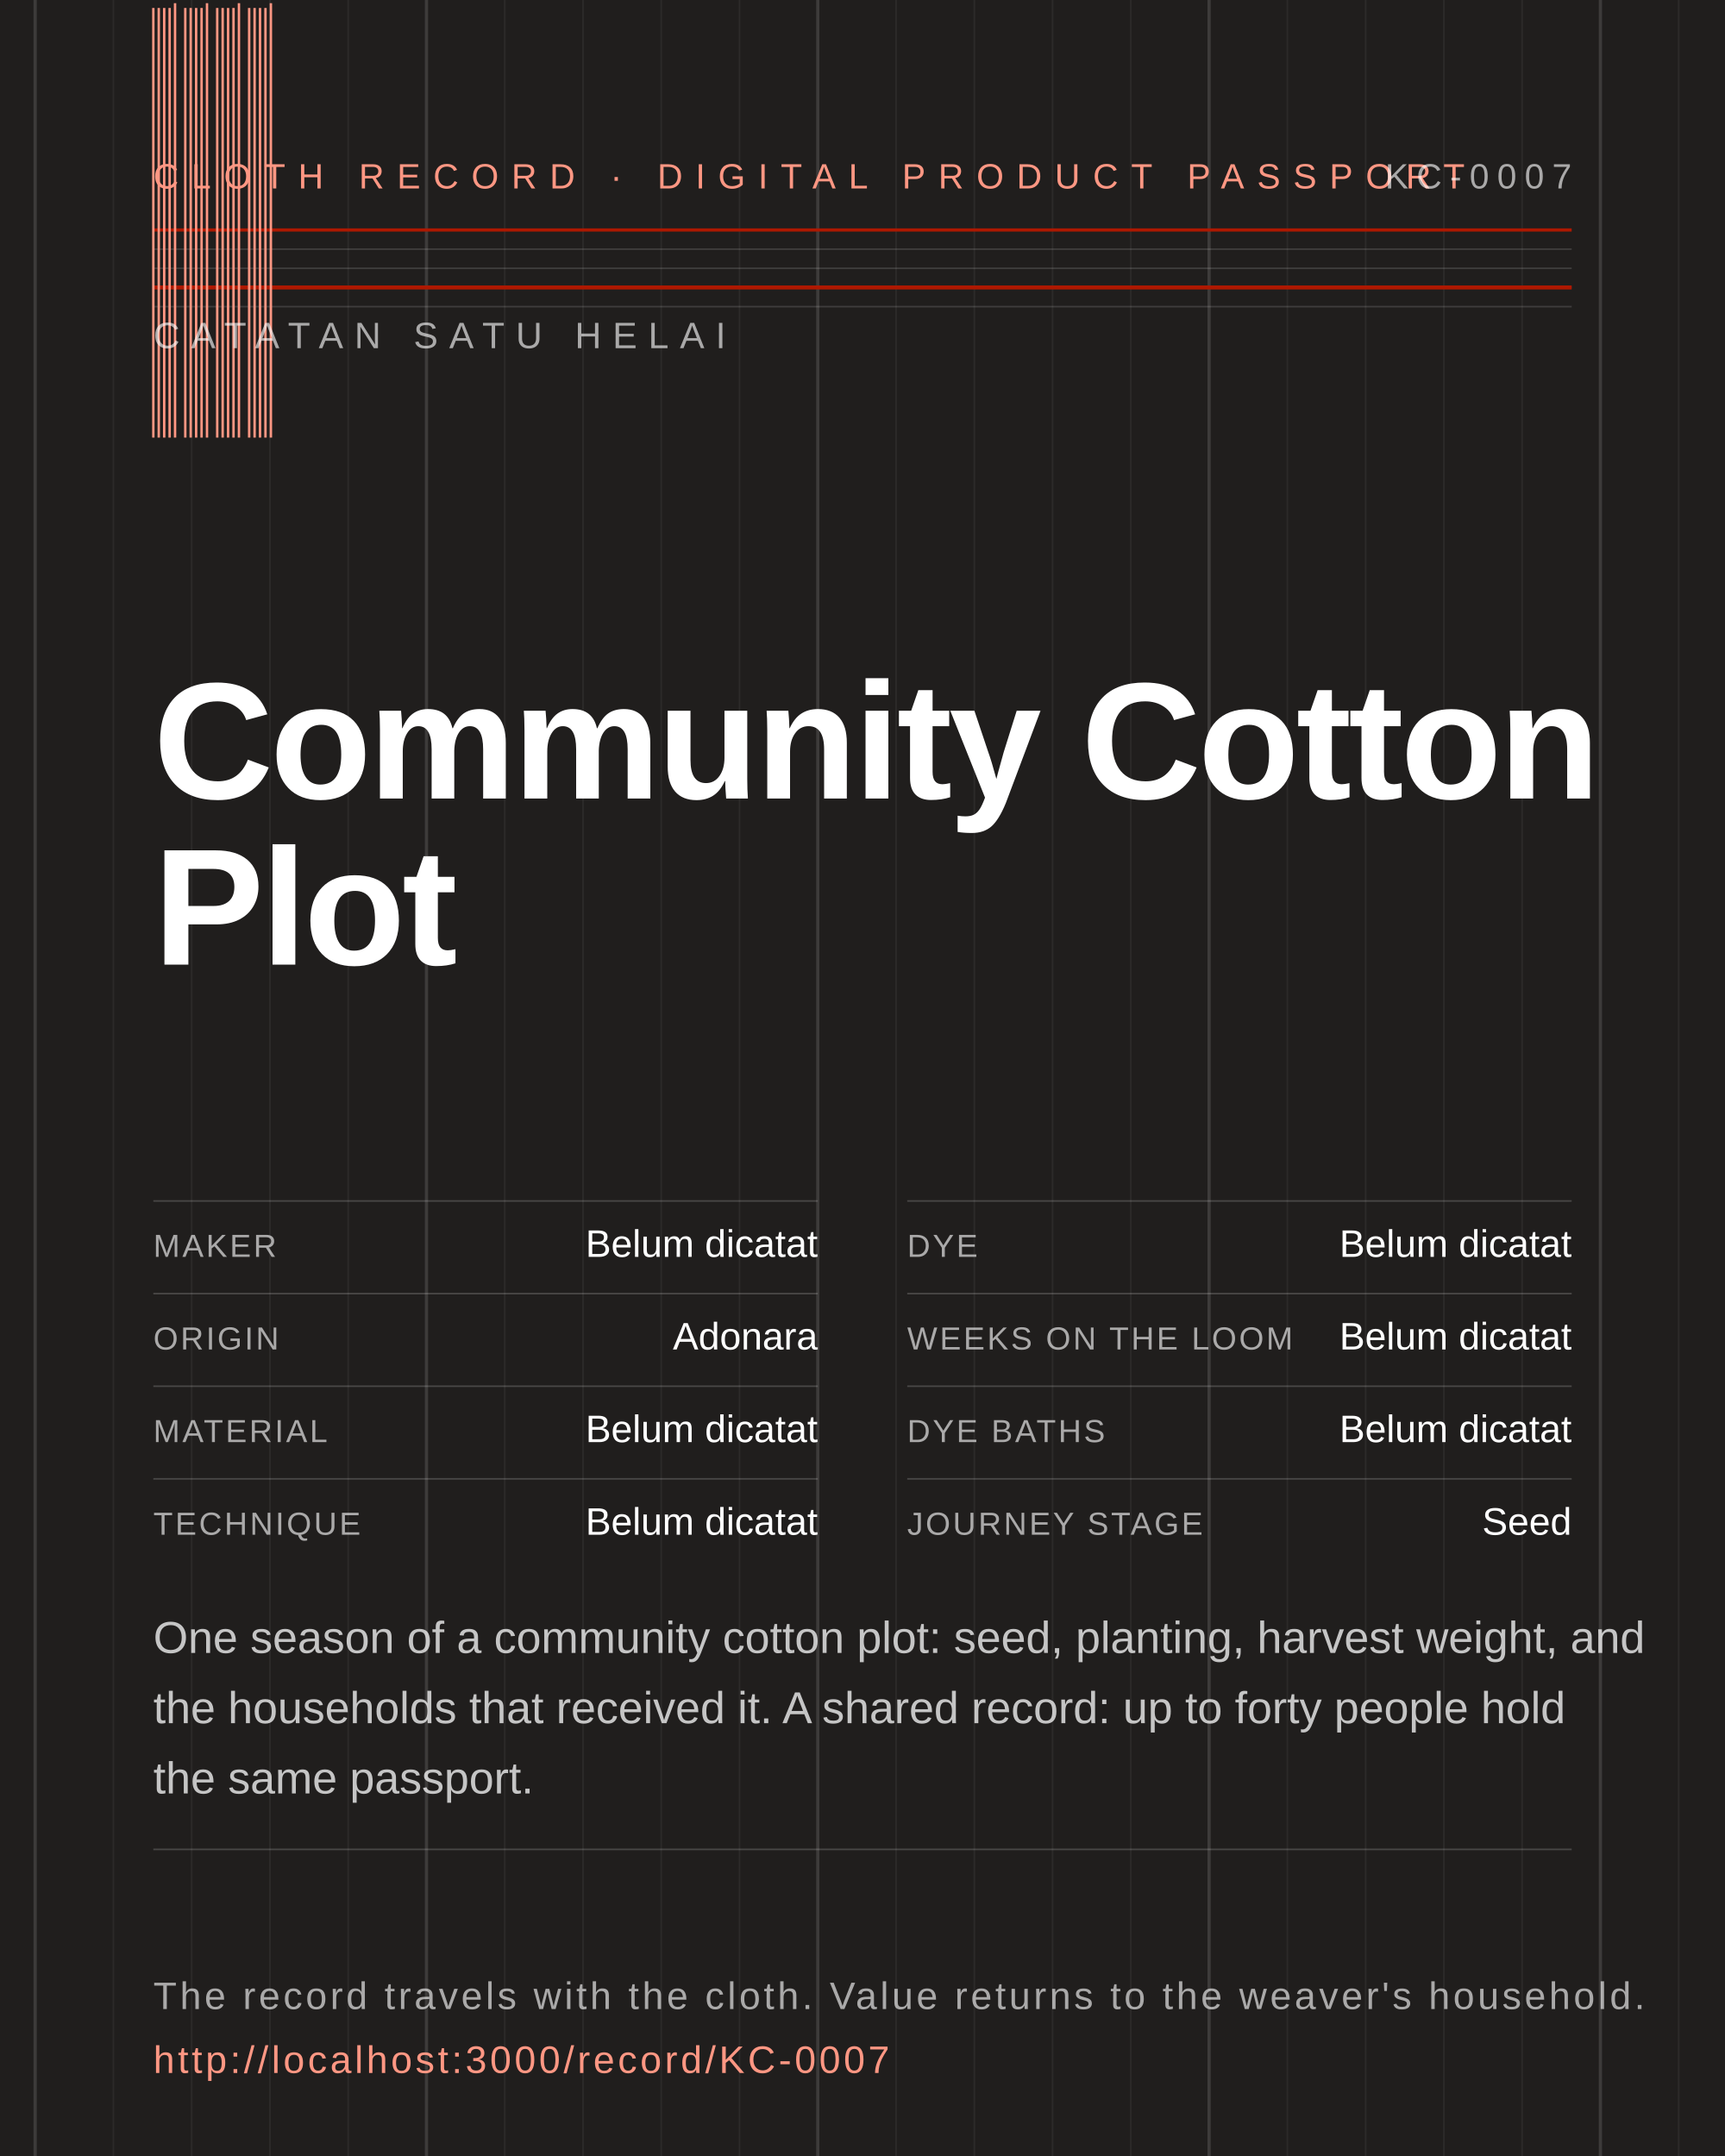
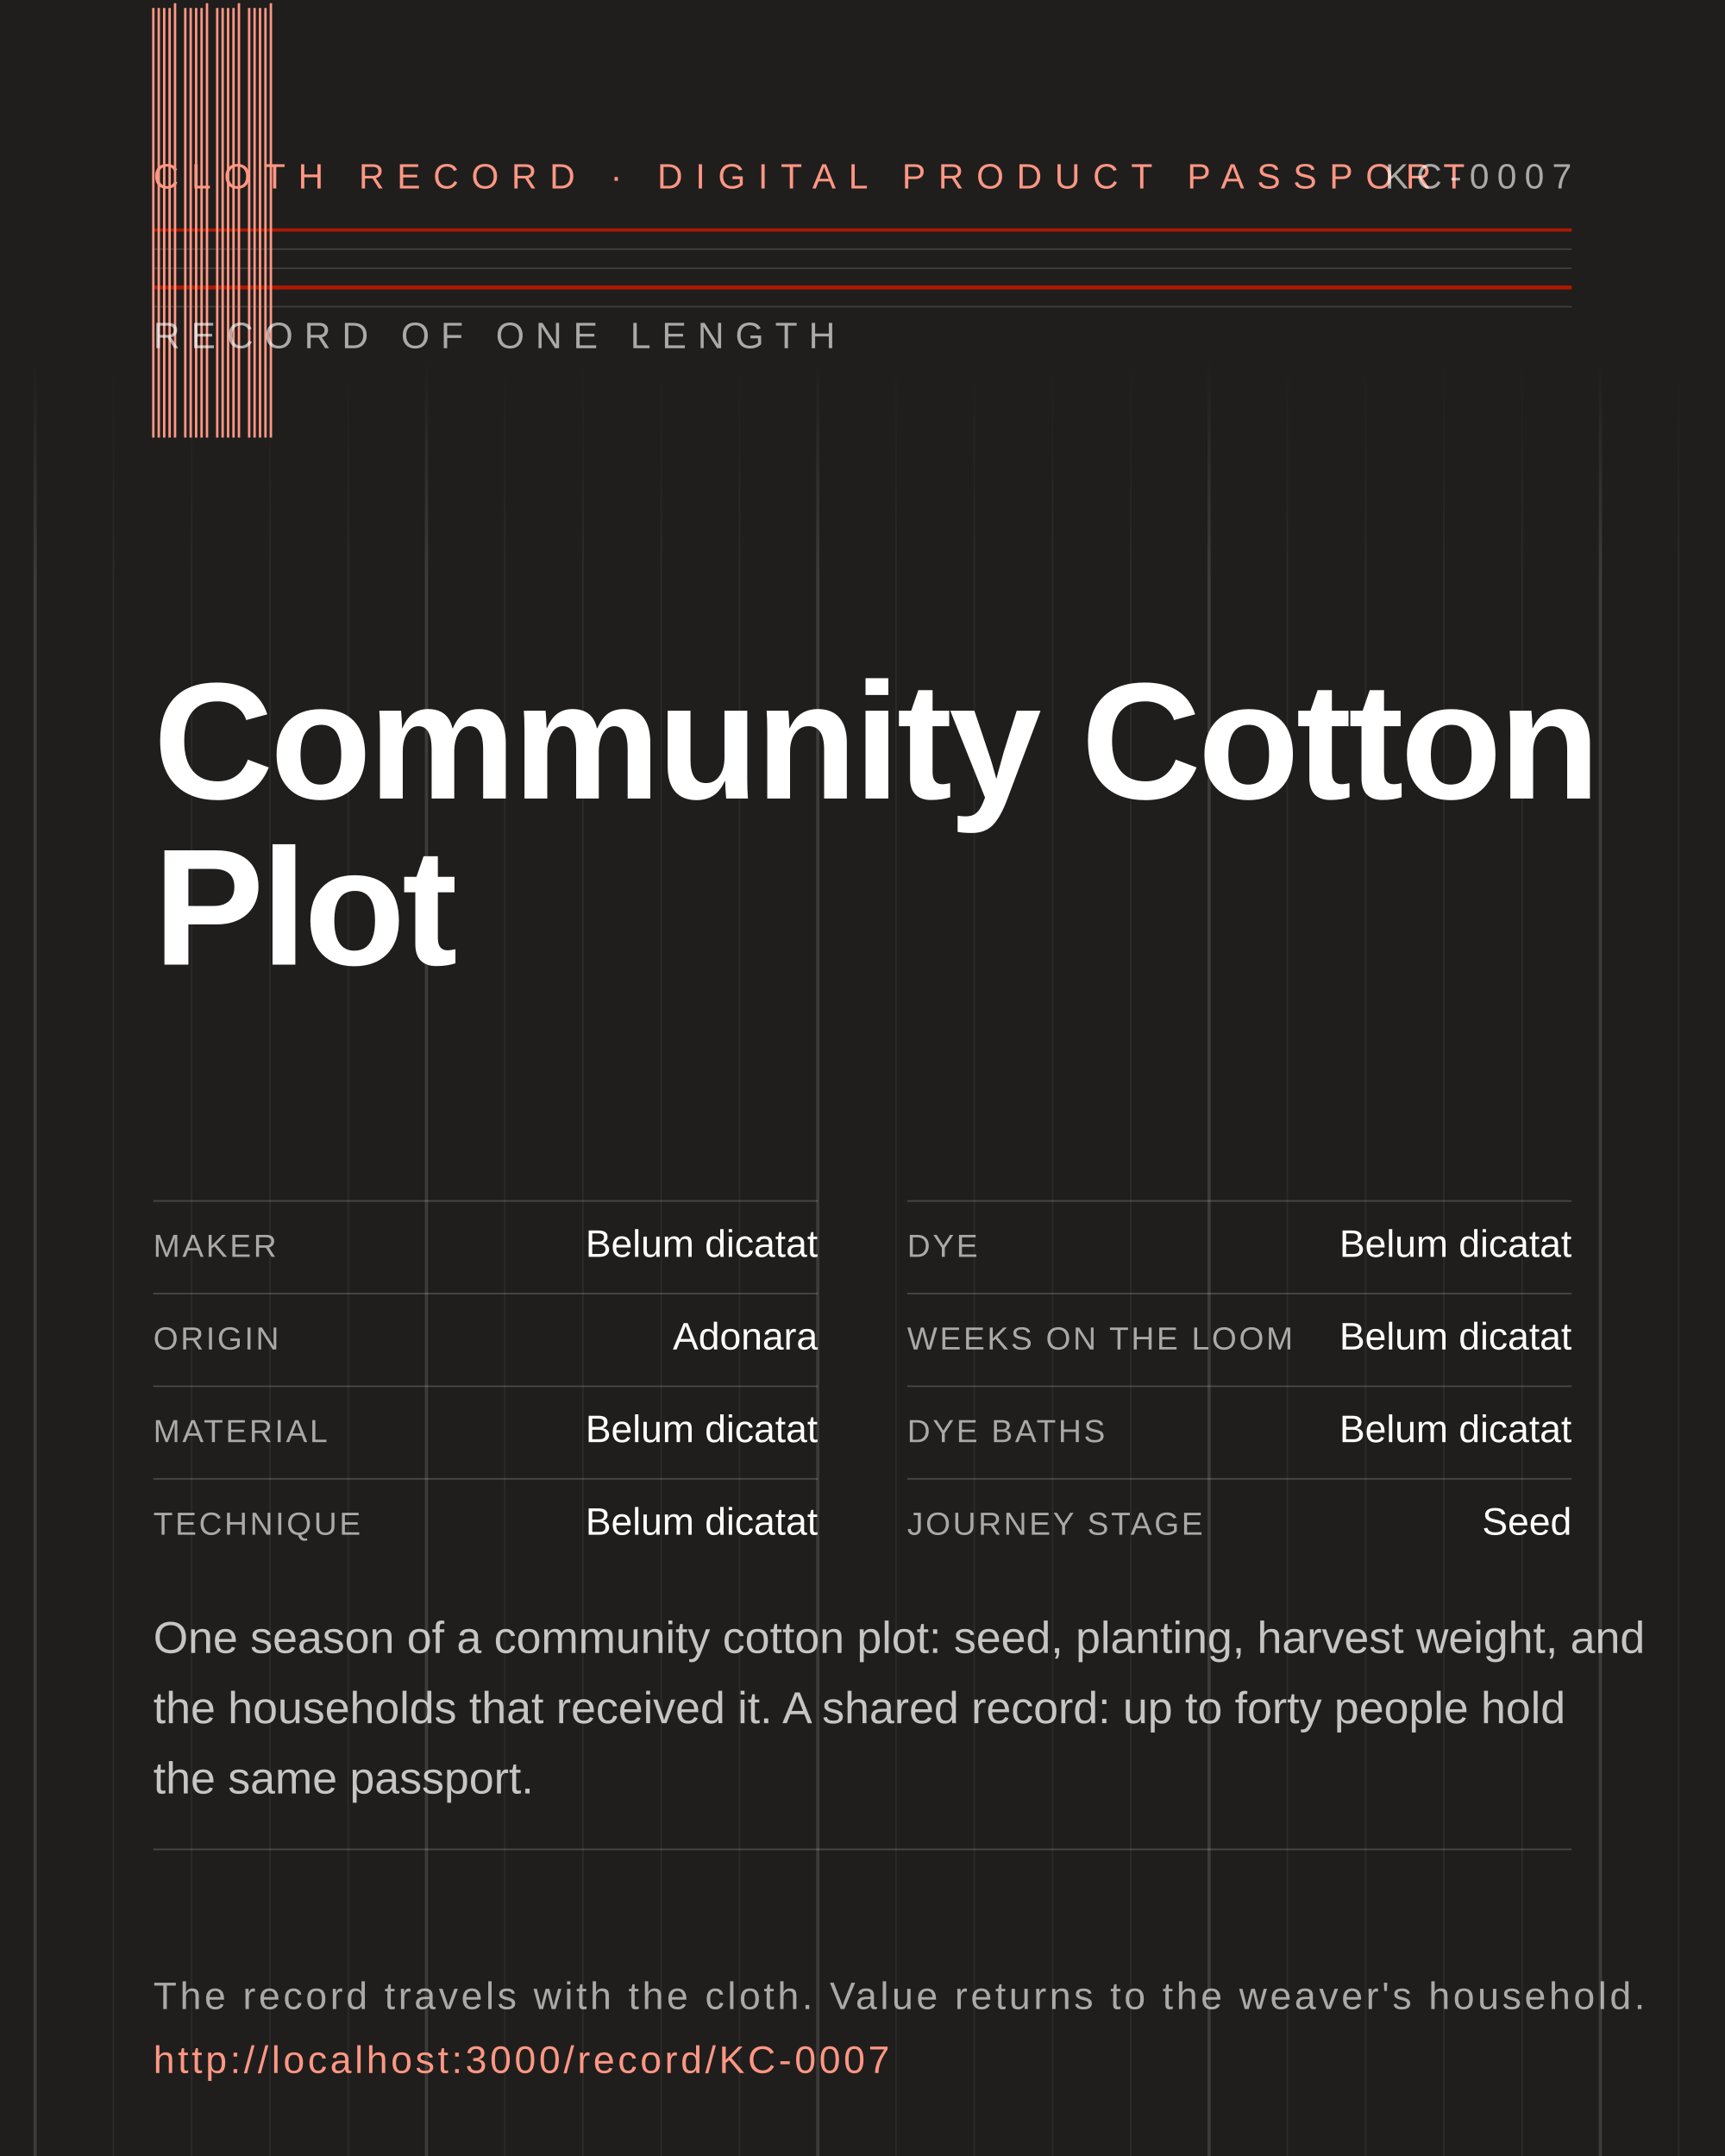
<svg xmlns="http://www.w3.org/2000/svg" width="1080" height="1350" viewBox="0 0 1080 1350" role="img" aria-label="Community Cotton Plot · plot 07">
  <rect width="1080" height="1350" fill="#201E1D" />
-   <g>
+   <defs>
+     <linearGradient id="warp" x1="0" y1="0" x2="0" y2="1">
+       <stop offset="0" stop-color="#000" />
+       <stop offset="0.17" stop-color="#000" />
+       <stop offset="0.27" stop-color="#fff" />
+     </linearGradient>
+     <mask id="warp-mask">
+       <rect width="1080" height="1350" fill="url(#warp)" />
+     </mask>
+   </defs>
+   <g mask="url(#warp-mask)">
    <line x1="22" y1="0" x2="22" y2="1350" stroke="#FFFFFF" stroke-opacity="0.13" stroke-width="2" />
    <line x1="71" y1="0" x2="71" y2="1350" stroke="#FFFFFF" stroke-opacity="0.055" stroke-width="1" />
    <line x1="120" y1="0" x2="120" y2="1350" stroke="#FFFFFF" stroke-opacity="0.055" stroke-width="1" />
    <line x1="169" y1="0" x2="169" y2="1350" stroke="#FFFFFF" stroke-opacity="0.055" stroke-width="1" />
    <line x1="218" y1="0" x2="218" y2="1350" stroke="#FFFFFF" stroke-opacity="0.055" stroke-width="1" />
    <line x1="267" y1="0" x2="267" y2="1350" stroke="#FFFFFF" stroke-opacity="0.13" stroke-width="2" />
    <line x1="316" y1="0" x2="316" y2="1350" stroke="#FFFFFF" stroke-opacity="0.055" stroke-width="1" />
    <line x1="365" y1="0" x2="365" y2="1350" stroke="#FFFFFF" stroke-opacity="0.055" stroke-width="1" />
    <line x1="414" y1="0" x2="414" y2="1350" stroke="#FFFFFF" stroke-opacity="0.055" stroke-width="1" />
    <line x1="463" y1="0" x2="463" y2="1350" stroke="#FFFFFF" stroke-opacity="0.055" stroke-width="1" />
    <line x1="512" y1="0" x2="512" y2="1350" stroke="#FFFFFF" stroke-opacity="0.13" stroke-width="2" />
    <line x1="561" y1="0" x2="561" y2="1350" stroke="#FFFFFF" stroke-opacity="0.055" stroke-width="1" />
    <line x1="610" y1="0" x2="610" y2="1350" stroke="#FFFFFF" stroke-opacity="0.055" stroke-width="1" />
    <line x1="659" y1="0" x2="659" y2="1350" stroke="#FFFFFF" stroke-opacity="0.055" stroke-width="1" />
    <line x1="708" y1="0" x2="708" y2="1350" stroke="#FFFFFF" stroke-opacity="0.055" stroke-width="1" />
    <line x1="757" y1="0" x2="757" y2="1350" stroke="#FFFFFF" stroke-opacity="0.13" stroke-width="2" />
    <line x1="806" y1="0" x2="806" y2="1350" stroke="#FFFFFF" stroke-opacity="0.055" stroke-width="1" />
    <line x1="855" y1="0" x2="855" y2="1350" stroke="#FFFFFF" stroke-opacity="0.055" stroke-width="1" />
    <line x1="904" y1="0" x2="904" y2="1350" stroke="#FFFFFF" stroke-opacity="0.055" stroke-width="1" />
    <line x1="953" y1="0" x2="953" y2="1350" stroke="#FFFFFF" stroke-opacity="0.055" stroke-width="1" />
    <line x1="1002" y1="0" x2="1002" y2="1350" stroke="#FFFFFF" stroke-opacity="0.13" stroke-width="2" />
    <line x1="1051" y1="0" x2="1051" y2="1350" stroke="#FFFFFF" stroke-opacity="0.055" stroke-width="1" />
  </g>
  <text x="96" y="118" font-family="Archivo Narrow, Arial Narrow, Helvetica Neue, Arial, sans-serif" font-size="22" letter-spacing="8" fill="#FF9783">CLOTH RECORD · DIGITAL PRODUCT PASSPORT</text>
  <text x="984" y="118" text-anchor="end" font-family="Archivo Narrow, Arial Narrow, Helvetica Neue, Arial, sans-serif" font-size="22" letter-spacing="5" fill="#FFFFFF" fill-opacity=".62">KC-0007</text>
  <line x1="96" y1="144" x2="984" y2="144" stroke="#AE1800" stroke-width="2" />
  <line x1="96" y1="156" x2="984" y2="156" stroke="#FFFFFF" stroke-opacity=".14" stroke-width="1" />
  <line x1="96" y1="168" x2="984" y2="168" stroke="#FFFFFF" stroke-opacity=".14" stroke-width="1" />
  <line x1="96" y1="180" x2="984" y2="180" stroke="#FFFFFF" stroke-opacity=".14" stroke-width="1" />
  <line x1="96" y1="192" x2="984" y2="192" stroke="#FFFFFF" stroke-opacity=".14" stroke-width="1" />
  <line x1="96" y1="180" x2="984" y2="180" stroke="#AE1800" stroke-width="2.5" />
  <g>
    <line x1="96" y1="5" x2="96" y2="274" stroke="#FF9783" stroke-width="1.5" />
    <line x1="99.4" y1="5" x2="99.4" y2="274" stroke="#FF9783" stroke-width="1.5" />
    <line x1="102.8" y1="5" x2="102.8" y2="274" stroke="#FF9783" stroke-width="1.5" />
    <line x1="106.2" y1="5" x2="106.2" y2="274" stroke="#FF9783" stroke-width="1.5" />
    <line x1="109.6" y1="2" x2="109.6" y2="274" stroke="#FF9783" stroke-width="1.5" />
    <line x1="116" y1="5" x2="116" y2="274" stroke="#FF9783" stroke-width="1.5" />
    <line x1="119.4" y1="5" x2="119.4" y2="274" stroke="#FF9783" stroke-width="1.5" />
    <line x1="122.8" y1="5" x2="122.8" y2="274" stroke="#FF9783" stroke-width="1.5" />
    <line x1="126.2" y1="5" x2="126.2" y2="274" stroke="#FF9783" stroke-width="1.5" />
    <line x1="129.6" y1="2" x2="129.6" y2="274" stroke="#FF9783" stroke-width="1.5" />
    <line x1="136" y1="5" x2="136" y2="274" stroke="#FF9783" stroke-width="1.5" />
    <line x1="139.4" y1="5" x2="139.4" y2="274" stroke="#FF9783" stroke-width="1.5" />
    <line x1="142.8" y1="5" x2="142.8" y2="274" stroke="#FF9783" stroke-width="1.5" />
    <line x1="146.2" y1="5" x2="146.2" y2="274" stroke="#FF9783" stroke-width="1.5" />
    <line x1="149.6" y1="2" x2="149.6" y2="274" stroke="#FF9783" stroke-width="1.5" />
    <line x1="156" y1="5" x2="156" y2="274" stroke="#FF9783" stroke-width="1.5" />
    <line x1="159.4" y1="5" x2="159.4" y2="274" stroke="#FF9783" stroke-width="1.5" />
    <line x1="162.8" y1="5" x2="162.8" y2="274" stroke="#FF9783" stroke-width="1.5" />
    <line x1="166.2" y1="5" x2="166.2" y2="274" stroke="#FF9783" stroke-width="1.5" />
    <line x1="169.6" y1="2" x2="169.6" y2="274" stroke="#FF9783" stroke-width="1.5" />
  </g>
-   <text x="96" y="218" font-family="Archivo Narrow, Arial Narrow, Helvetica Neue, Arial, sans-serif" font-size="23" letter-spacing="7" fill="#FFFFFF" fill-opacity=".62">CATATAN SATU HELAI</text>
+   <text x="96" y="218" font-family="Archivo Narrow, Arial Narrow, Helvetica Neue, Arial, sans-serif" font-size="23" letter-spacing="7" fill="#FFFFFF" fill-opacity=".62">RECORD OF ONE LENGTH</text>
  <text x="96" y="500" font-family="Hanken Grotesk, Telegraf, Helvetica Neue, Arial, sans-serif" font-weight="900" font-size="104" letter-spacing="-2" fill="#FFFFFF">Community Cotton</text>
  <text x="96" y="604" font-family="Hanken Grotesk, Telegraf, Helvetica Neue, Arial, sans-serif" font-weight="900" font-size="104" letter-spacing="-2" fill="#FFFFFF">Plot</text>
  <line x1="96" y1="752" x2="512" y2="752" stroke="#FFFFFF" stroke-opacity=".18" />
  <text x="96" y="787" font-family="Archivo Narrow, Arial Narrow, Helvetica Neue, Arial, sans-serif" font-size="20" letter-spacing="1.5" fill="#FFFFFF" fill-opacity=".62">MAKER</text>
  <text x="512" y="787" text-anchor="end" font-family="Archivo Narrow, Arial Narrow, Helvetica Neue, Arial, sans-serif" font-size="24" fill="#FFFFFF">Belum dicatat</text>
  <line x1="96" y1="810" x2="512" y2="810" stroke="#FFFFFF" stroke-opacity=".18" />
  <text x="96" y="845" font-family="Archivo Narrow, Arial Narrow, Helvetica Neue, Arial, sans-serif" font-size="20" letter-spacing="1.5" fill="#FFFFFF" fill-opacity=".62">ORIGIN</text>
  <text x="512" y="845" text-anchor="end" font-family="Archivo Narrow, Arial Narrow, Helvetica Neue, Arial, sans-serif" font-size="24" fill="#FFFFFF">Adonara</text>
  <line x1="96" y1="868" x2="512" y2="868" stroke="#FFFFFF" stroke-opacity=".18" />
  <text x="96" y="903" font-family="Archivo Narrow, Arial Narrow, Helvetica Neue, Arial, sans-serif" font-size="20" letter-spacing="1.5" fill="#FFFFFF" fill-opacity=".62">MATERIAL</text>
  <text x="512" y="903" text-anchor="end" font-family="Archivo Narrow, Arial Narrow, Helvetica Neue, Arial, sans-serif" font-size="24" fill="#FFFFFF">Belum dicatat</text>
  <line x1="96" y1="926" x2="512" y2="926" stroke="#FFFFFF" stroke-opacity=".18" />
  <text x="96" y="961" font-family="Archivo Narrow, Arial Narrow, Helvetica Neue, Arial, sans-serif" font-size="20" letter-spacing="1.5" fill="#FFFFFF" fill-opacity=".62">TECHNIQUE</text>
  <text x="512" y="961" text-anchor="end" font-family="Archivo Narrow, Arial Narrow, Helvetica Neue, Arial, sans-serif" font-size="24" fill="#FFFFFF">Belum dicatat</text>
  <line x1="568" y1="752" x2="984" y2="752" stroke="#FFFFFF" stroke-opacity=".18" />
  <text x="568" y="787" font-family="Archivo Narrow, Arial Narrow, Helvetica Neue, Arial, sans-serif" font-size="20" letter-spacing="1.5" fill="#FFFFFF" fill-opacity=".62">DYE</text>
  <text x="984" y="787" text-anchor="end" font-family="Archivo Narrow, Arial Narrow, Helvetica Neue, Arial, sans-serif" font-size="24" fill="#FFFFFF">Belum dicatat</text>
  <line x1="568" y1="810" x2="984" y2="810" stroke="#FFFFFF" stroke-opacity=".18" />
  <text x="568" y="845" font-family="Archivo Narrow, Arial Narrow, Helvetica Neue, Arial, sans-serif" font-size="20" letter-spacing="1.5" fill="#FFFFFF" fill-opacity=".62">WEEKS ON THE LOOM</text>
  <text x="984" y="845" text-anchor="end" font-family="Archivo Narrow, Arial Narrow, Helvetica Neue, Arial, sans-serif" font-size="24" fill="#FFFFFF">Belum dicatat</text>
  <line x1="568" y1="868" x2="984" y2="868" stroke="#FFFFFF" stroke-opacity=".18" />
  <text x="568" y="903" font-family="Archivo Narrow, Arial Narrow, Helvetica Neue, Arial, sans-serif" font-size="20" letter-spacing="1.5" fill="#FFFFFF" fill-opacity=".62">DYE BATHS</text>
  <text x="984" y="903" text-anchor="end" font-family="Archivo Narrow, Arial Narrow, Helvetica Neue, Arial, sans-serif" font-size="24" fill="#FFFFFF">Belum dicatat</text>
  <line x1="568" y1="926" x2="984" y2="926" stroke="#FFFFFF" stroke-opacity=".18" />
  <text x="568" y="961" font-family="Archivo Narrow, Arial Narrow, Helvetica Neue, Arial, sans-serif" font-size="20" letter-spacing="1.5" fill="#FFFFFF" fill-opacity=".62">JOURNEY STAGE</text>
  <text x="984" y="961" text-anchor="end" font-family="Archivo Narrow, Arial Narrow, Helvetica Neue, Arial, sans-serif" font-size="24" fill="#FFFFFF">Seed</text>
  <text x="96" y="1035" font-family="Archivo Narrow, Arial Narrow, Helvetica Neue, Arial, sans-serif" font-size="28" fill="#FFFFFF" fill-opacity=".74">One season of a community cotton plot: seed, planting, harvest weight, and</text>
  <text x="96" y="1079" font-family="Archivo Narrow, Arial Narrow, Helvetica Neue, Arial, sans-serif" font-size="28" fill="#FFFFFF" fill-opacity=".74">the households that received it. A shared record: up to forty people hold</text>
  <text x="96" y="1123" font-family="Archivo Narrow, Arial Narrow, Helvetica Neue, Arial, sans-serif" font-size="28" fill="#FFFFFF" fill-opacity=".74">the same passport.</text>
  <line x1="96" y1="1158" x2="984" y2="1158" stroke="#FFFFFF" stroke-opacity=".18" />
  <text x="96" y="1258" font-family="Archivo Narrow, Arial Narrow, Helvetica Neue, Arial, sans-serif" font-size="24" letter-spacing="2" fill="#FFFFFF" fill-opacity=".62">The record travels with the cloth. Value returns to the weaver's household.</text>
  <text x="96" y="1298" font-family="Archivo Narrow, Arial Narrow, Helvetica Neue, Arial, sans-serif" font-size="24" letter-spacing="2" fill="#FF9783">http://localhost:3000/record/KC-0007</text>
</svg>
